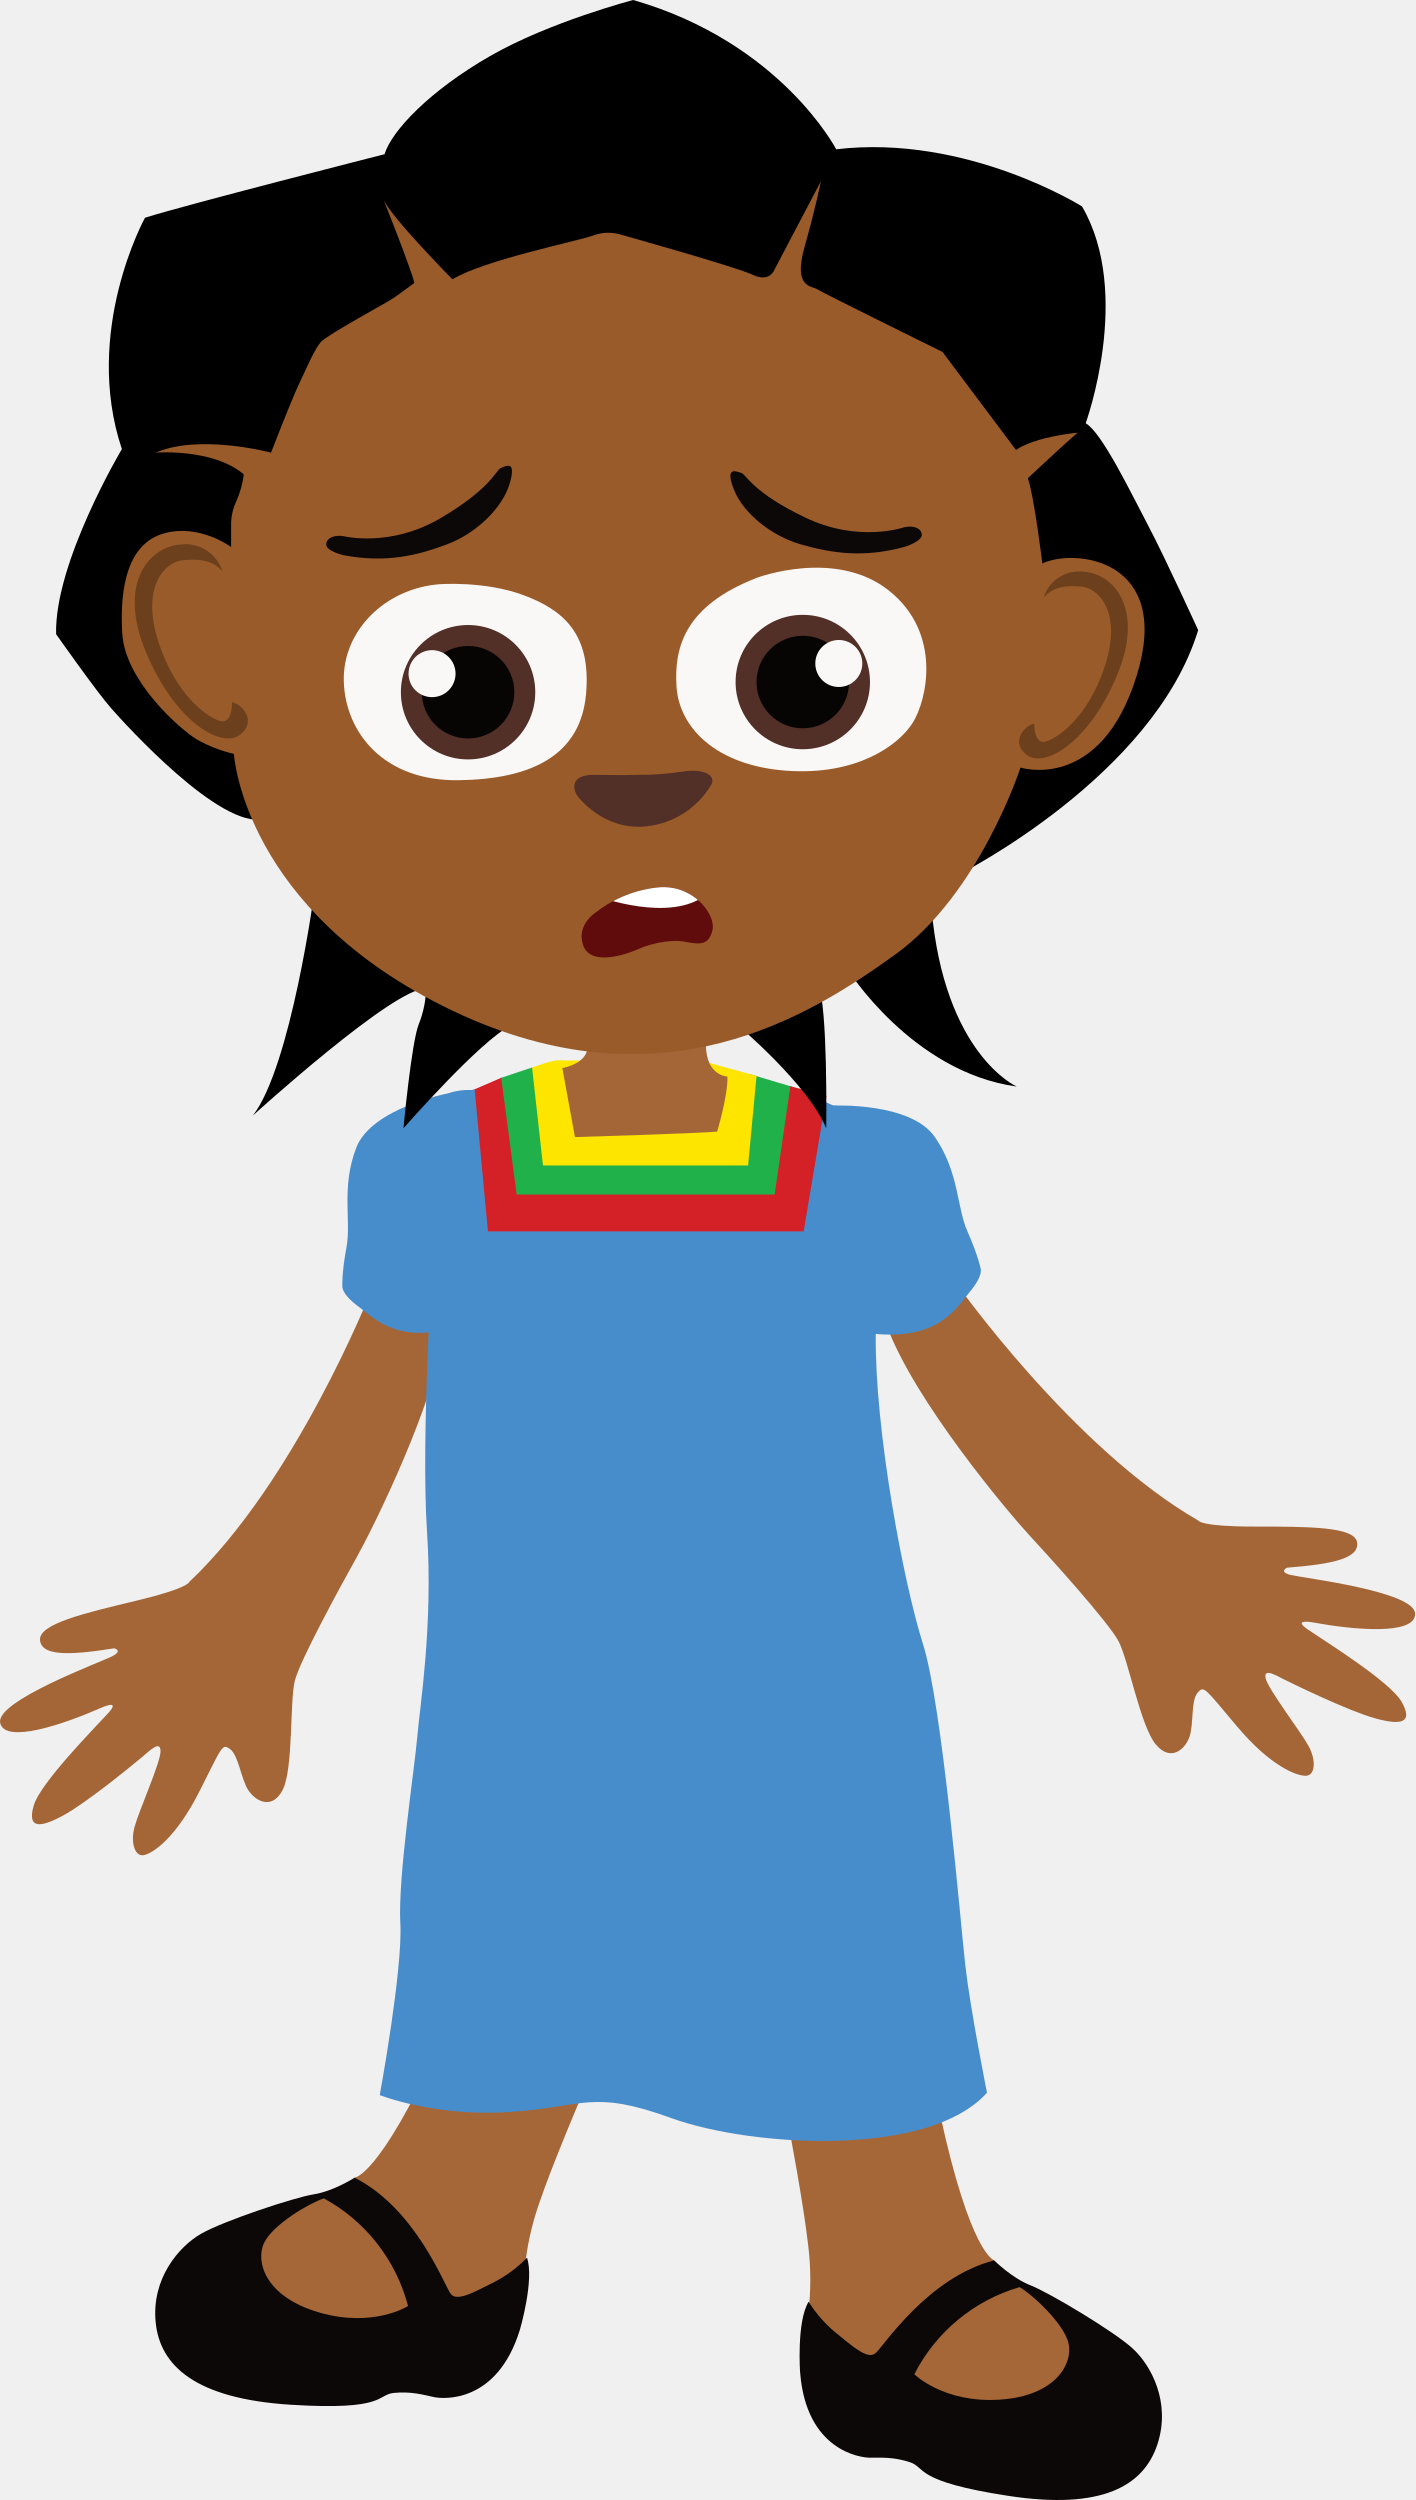
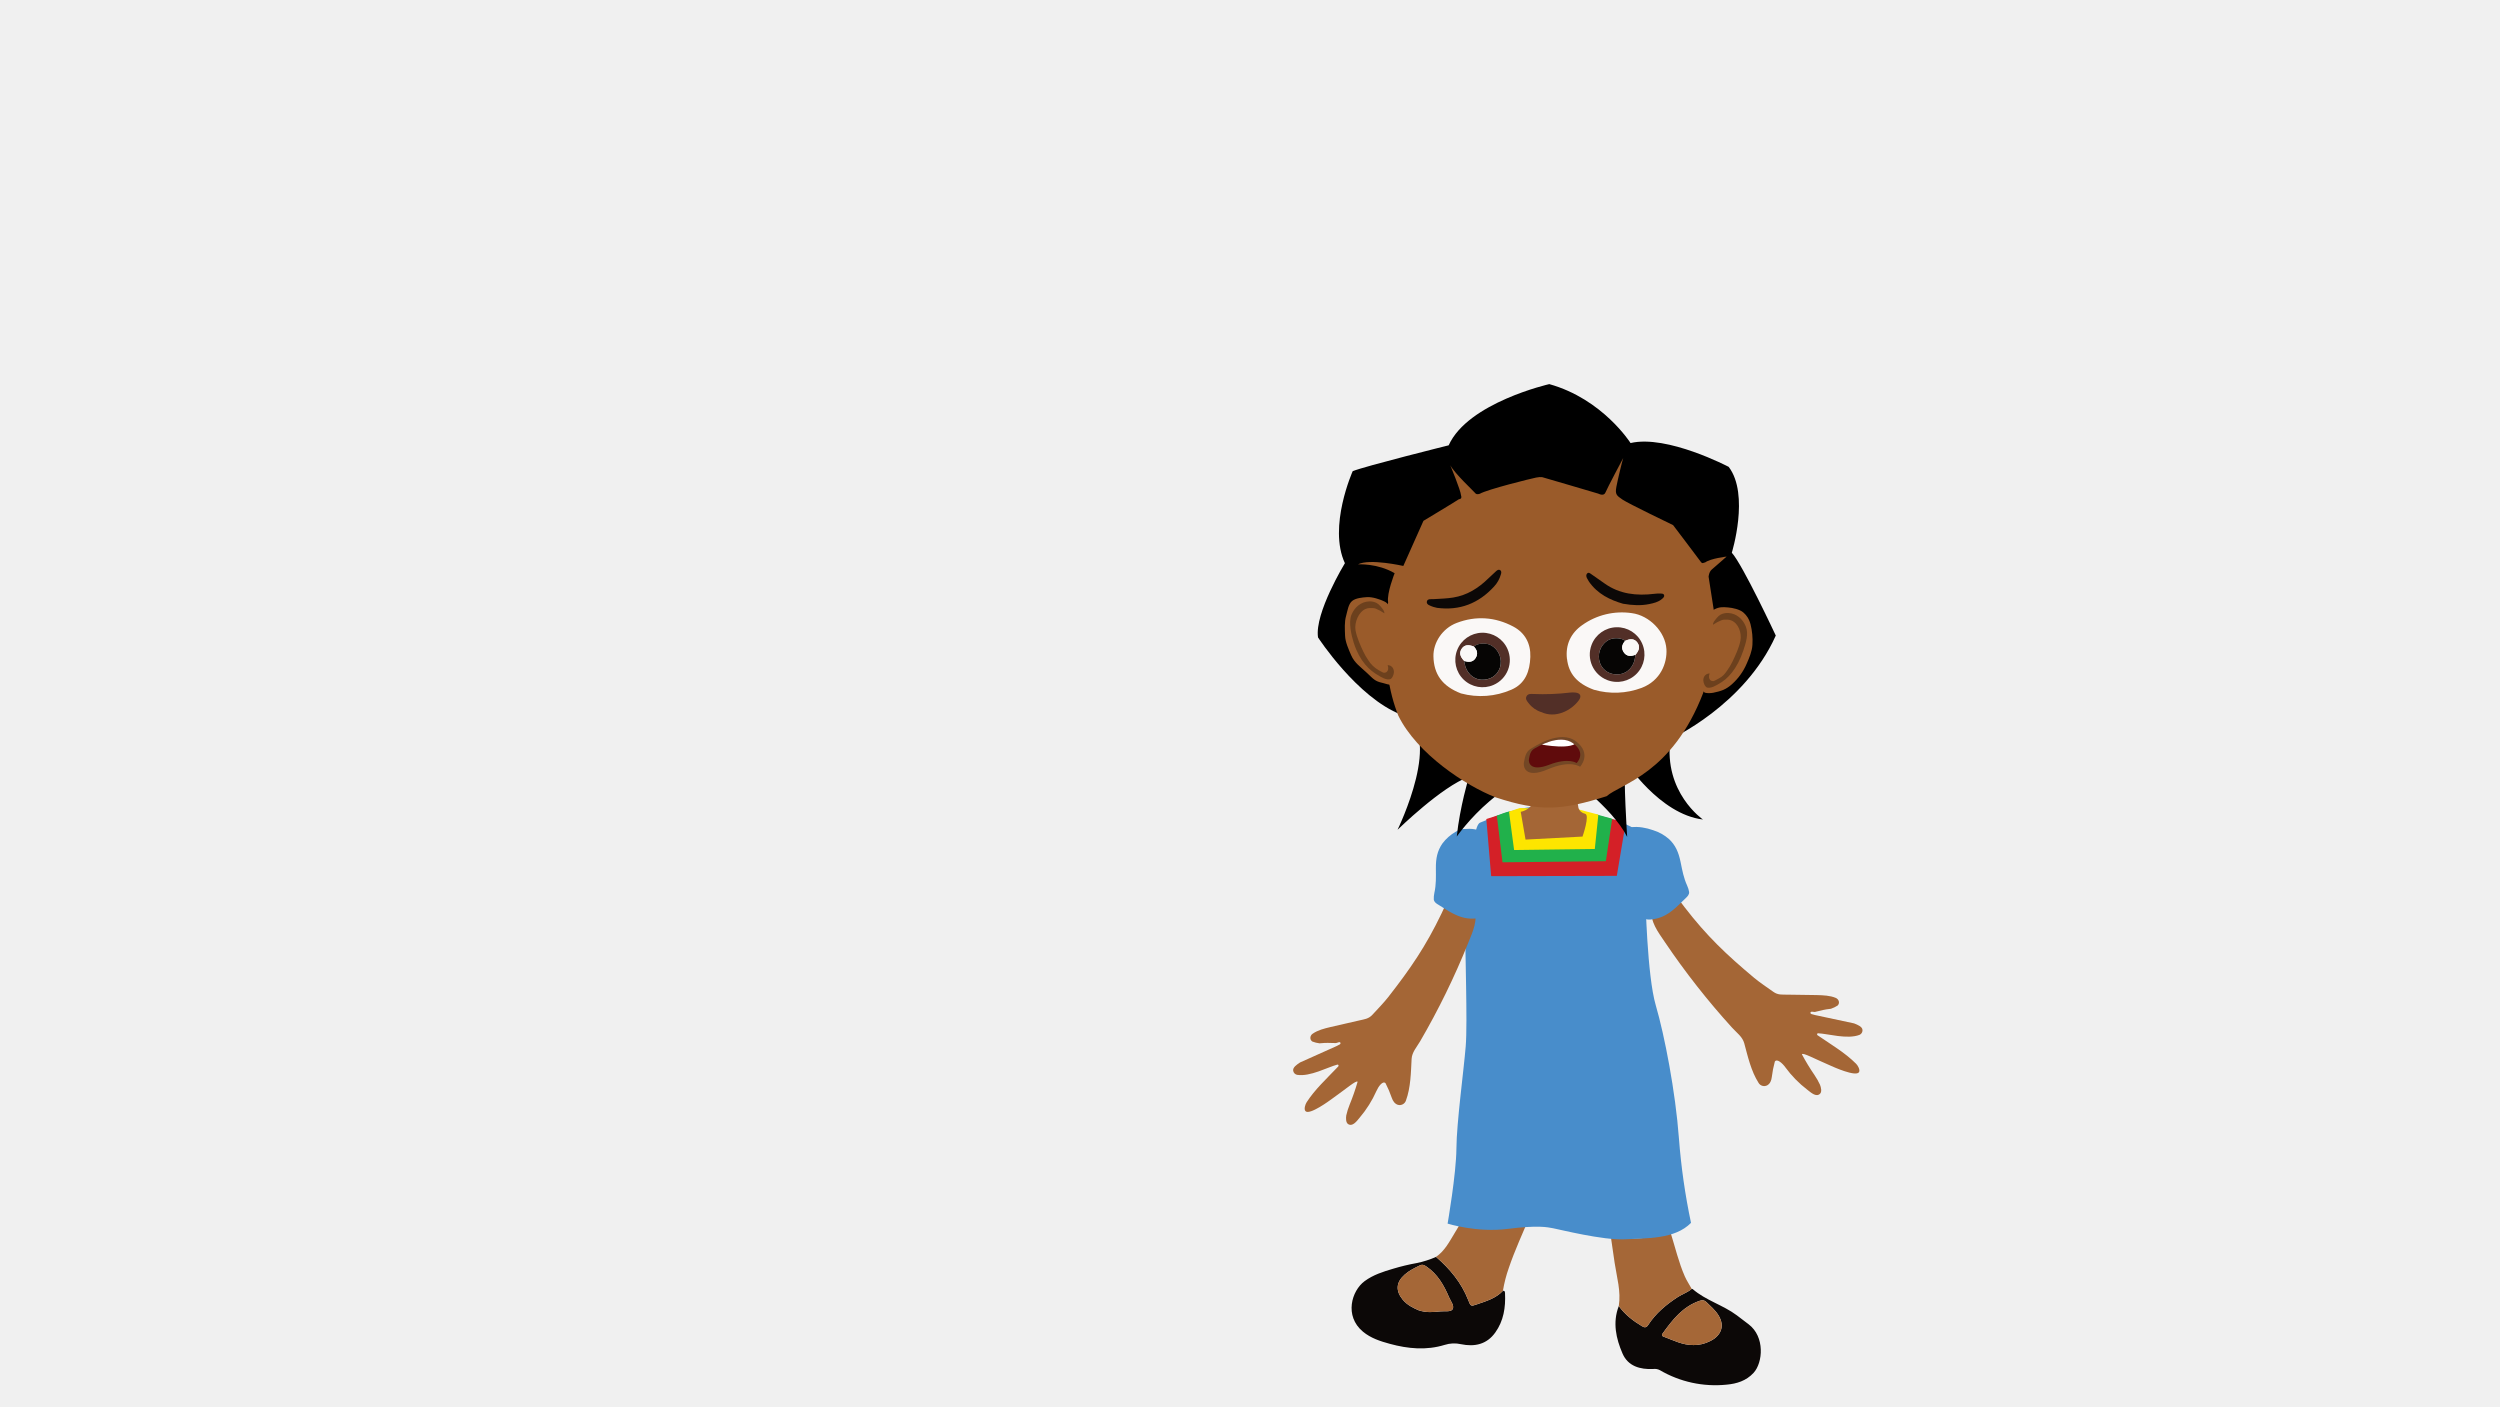
- <svg xmlns="http://www.w3.org/2000/svg" id="Layer_10" data-name="Layer 10" viewBox="0 0 435.3 769.01">
+ <svg xmlns="http://www.w3.org/2000/svg" id="Layer_1" data-name="Layer 1" viewBox="0 0 1920 1080">
  <defs>
    <style>
      .cls-1 {
        fill: #600b0c;
      }

      .cls-2 {
+         fill: #0c0807;
+       }
+ 
+       .cls-3 {
        fill: #a56737;
      }

-       .cls-3 {
-         fill: #0c0807;
-       }
- 
      .cls-4 {
-         fill: #a46636;
+         fill: #488dcb;
      }

      .cls-5 {
-         fill: #488dcb;
+         fill: #a46636;
      }

      .cls-6 {
        fill: #d42027;
      }

      .cls-7 {
        fill: #21b14b;
      }

      .cls-8 {
        fill: #fde500;
      }

      .cls-9 {
-         fill: #7f4d27;
+         fill: #9a5b2a;
      }

      .cls-10 {
-         fill: #9a5b2a;
+         fill: #6c401d;
      }

      .cls-11 {
-         fill: #6c401d;
+         fill: #faf8f7;
      }

      .cls-12 {
        fill: #522f27;
      }

      .cls-13 {
-         fill: #faf8f7;
+         fill: #060504;
      }

      .cls-14 {
-         fill: #060504;
+         fill: #734725;
      }

      .cls-15 {
        clip-path: url(#clip-path);
      }

      .cls-16 {
        fill: #fff;
      }
    </style>
-     <clipPath id="clip-path" transform="translate(-994.89 -294.66)">
-       <path class="cls-1" d="M1178.29,575.22a37.39,37.39,0,0,1,19.34-7.63c10.75-.8,17.56,8.56,16.41,13.21s-3.75,4.46-8.59,3.53-11.72,1.12-13.58,2-15.24,6.58-17.68-1.12C1172.19,578.94,1178.29,575.22,1178.29,575.22Z" />
+     <clipPath id="clip-path">
+       <path id="_Clipping_Path_" data-name="&lt;Clipping Path&gt;" class="cls-1" d="M1178.91,574.63c1.73-.87,18.58-11.47,29.18-3.83s2.75,15.22,2.75,15.22-6.15-4.45-21.06,1.31-16.07-2.15-15.52-4.46S1174.92,576.63,1178.91,574.63Z" />
    </clipPath>
  </defs>
  <g>
-     <path class="cls-2" d="M1237.63,949.35s4.47,23.45,5.86,36a86.37,86.37,0,0,1,0,21.21l12.84,20.26,47.72,19.65-5.58-50,2.23-6.56s-7.25-1.54-16.74-45.35l-31.54-14Z" transform="translate(-994.89 -294.66)" />
-     <path class="cls-3" d="M1243.63,1002.66a38.94,38.94,0,0,0,8.1,9.35c4.88,3.9,9.9,8.65,12.42,6.55s16-23.3,36.55-28.6c0,0,5.45,5.44,11.17,7.67s25.39,14,31.25,19.26,12,16.74,7.82,29.58-17,20.37-46,15.91-25.12-8.65-30.14-10.33-9.21-1.39-12.28-1.39-19.53-2.24-21.49-26C1241,1024.7,1239.87,1008.8,1243.63,1002.66Z" transform="translate(-994.89 -294.66)" />
-     <path class="cls-2" d="M1308.52,998.19a52.94,52.94,0,0,0-32.37,26.79s8.93,8.93,26.23,7.82,22.6-11.12,21.21-17.26S1312.42,1000.42,1308.52,998.19Z" transform="translate(-994.89 -294.66)" />
-   </g>
-   <g>
-     <path class="cls-2" d="M1174.21,938.36s-9.37,21.94-13.42,33.91a86.75,86.75,0,0,0-4.54,20.72l-16.88,17-50.82,9,16.14-47.6-.77-6.88s7.41.05,26.06-40.72l33.79-6.88Z" transform="translate(-994.89 -294.66)" />
-     <path class="cls-3" d="M1157,989.14a38.88,38.88,0,0,1-9.91,7.4c-5.61,2.78-11.53,6.33-13.53,3.75s-10.69-26.19-29.59-35.76c0,0-6.48,4.15-12.55,5.11s-27.79,8.19-34.65,12.12-15.31,13.79-14,27.22,12.27,23.55,41.57,25.39,26.39-3.07,31.65-3.63,9.3.6,12.3,1.26,19.56,2,26.54-20.75C1154.82,1011.25,1159.31,996,1157,989.14Z" transform="translate(-994.89 -294.66)" />
-     <path class="cls-2" d="M1094.52,970.9a52.89,52.89,0,0,1,25.89,33.1s-10.63,6.81-27.3,2-19.7-15.69-17-21.39S1090.23,972.24,1094.52,970.9Z" transform="translate(-994.89 -294.66)" />
-   </g>
-   <path class="cls-4" d="M1288.8,689.08s35.9,51,74.69,73.3c0,0,.47,1.86,17.21,1.86s30.89,0,31.63,4.84-7.07,6.69-21.58,7.81c0,0-2.6,1.3,1.12,2.23s38.14,5,38.32,11.9-19.72,4.85-30.88,2.8c0,0-7.26-1.48-2.23,2s25.48,16.09,29,22.41,0,7.26-8.19,5-25.3-10.61-27.9-11.91-6.52-3.72-5.77-.37,10.79,16.37,13.21,20.83,2,9.12-.93,9.12-10.79-3-21-15.07-10.23-12.84-12.27-10.42-1.12,9.49-2.42,13.4-5.77,8-10.42,2.42S1342,805.36,1339,799.59s-21-25.68-27.54-32.75-35.16-41.11-43.72-64.18S1277.08,679.77,1288.8,689.08Z" transform="translate(-994.89 -294.66)" />
-   <path class="cls-5" d="M1251.22,634.75s23.81-1.12,31.25,9.68,6.7,21.58,10,29,4.09,11.53,4.09,11.53.74,2.24-3.35,7.07-9.67,15.63-31.63,12.65-29-24.55-30.14-40.93S1235.83,633.5,1251.22,634.75Z" transform="translate(-994.89 -294.66)" />
-   <path class="cls-4" d="M1108.72,692.55s-23,57.94-55.58,88.68c0,0,0,1.92-16.31,5.81s-30,7.19-29.63,12.07,8.44,4.87,22.81,2.58c0,0,2.84.66-.57,2.43s-35.93,13.73-34.5,20.49,20.31.12,30.69-4.47c0,0,6.71-3.12,2.62,1.39s-21,21.58-23,28.55,1.68,7.06,9.13,3,22.13-16.2,24.36-18.07,5.47-5.14,5.53-1.71-6.69,18.44-8,23.34.13,9.34,3,8.65,9.8-5.41,16.94-19.55,7-14.86,9.51-13,3.3,9,5.47,12.47,7.47,6.43,10.7-.08,2.12-27.1,3.67-33.4,14.47-29.86,19.16-38.25,24.62-48.17,27.58-72.6S1118,680.78,1108.72,692.55Z" transform="translate(-994.89 -294.66)" />
-   <path class="cls-5" d="M1132.62,631s-23.42,4.46-28.14,16.69-1.49,22.54-3,30.56-1.29,12.17-1.29,12.17-.21,2.35,4.9,6.1,13,12.94,33.7,4.94,22.51-30.64,19.79-46.82S1147.3,626.18,1132.62,631Z" transform="translate(-994.89 -294.66)" />
-   <path class="cls-5" d="M1140.89,629.73s-6.23,1.21-7.35,4.28-5,30.32-5.3,39.44-3.91,63.25-2,92.28-2.23,53.95-3,63.25-6,43.17-5.21,57.31-6.33,52.83-6.33,52.83,16.75,6.7,39.81,5.21,25.31-7.07,49.87,1.86,79.25,12.28,97.11-7.81c0,0-5.21-26-6.7-39.44s-7.07-80-13-98.61-14.88-65.86-14.51-95.25-3-65.87-5.58-68.1-7.44-2.23-7.44-2.23l-13.21-6-66.47,5.58Z" transform="translate(-994.89 -294.66)" />
-   <polygon class="cls-6" points="154.18 331.53 146 335.07 150.09 378.79 247.21 378.79 254.21 337.12 243.11 334.14 212.6 340.65 154.18 331.53" />
-   <polygon class="cls-7" points="163.67 328.37 154.18 331.53 158.93 367.44 238.28 367.44 243.11 334.14 231.04 330.52 184.32 331.91 163.67 328.37" />
-   <path class="cls-8" d="M1178.84,620.8s-9.86.18-11.9,0-8.38,2.23-8.38,2.23l3.35,30.14H1225l2.61-27.54-17.49-4.84Z" transform="translate(-994.89 -294.66)" />
-   <path class="cls-4" d="M1175.31,614.84s2.6,6.14-7.44,8.38l3.87,21.21s37.62-1.12,43.75-1.68c0,0,3.35-11.16,3.17-16.93,0,0-7.63-.19-6.51-12.09l-30.7-3Z" transform="translate(-994.89 -294.66)" />
-   <g>
-     <path d="M1189.67,294.66s-25.71,6.7-44.13,17.3-30.14,22.88-32.37,30.14c0,0-61.4,15.63-73.68,19.54,0,0-19.25,34.88-7.11,71.16,0,0-20.79,34.88-20.23,56.93,0,0,12.55,17.86,17,22.88s33.49,37.12,46.88,34l15.63,22s-7.25,54.14-19,69.21c0,0,43.54-39.62,53.31-39.07a31.57,31.57,0,0,1-2.24,10.89c-2.23,5.3-4.74,32.09-4.74,32.09s23.72-27.07,32.93-31.53l69.49-.56s22,18.42,27.63,32.09c0,0,.55-38-2.52-44.37l8.93-4.75s19.82,31.82,52.19,36.28c0,0-22.33-9.76-26.23-55l8.65-10.33s59.72-30.14,73.39-75.07c0,0-10.32-22.6-15.34-32.09s-14.24-28.75-19.26-31.54c0,0,14.51-39.9-1.12-66.69,0,0-35.44-22.33-75.62-17.59C1252.15,340.7,1235.19,307.77,1189.67,294.66Z" transform="translate(-994.89 -294.66)" />
-     <path class="cls-9" d="M1196.8,566.1a36.22,36.22,0,0,0-21.48,8.74c-10.24,8.75-4.17,16.84-1.53,18.61s7.94.84,18.54-3.44,16.08-2.37,18-1.71,6.53,1.36,7.18-7.39S1211.49,565.36,1196.8,566.1Z" transform="translate(-994.89 -294.66)" />
-     <path class="cls-10" d="M1066.84,526.56s2.79,48.28,67.26,79,110.23,1.4,136.19-17.3,38.51-57.49,38.51-57.49,24.55,7.81,35.72-28.19-19-39.34-29-34.6c0,0-2.51-20.65-4.46-26.23,0,0,12.84-12,15.35-14,0,0-12.84,1.12-19,5.31l-22.6-30.14s-36.84-18.14-38.51-19.26-7.54-.28-3.91-13.11,5-20.1,5-20.1l-14.23,27.07s-1.4,4.19-6.7,1.68-41.3-12.56-41.3-12.56a13.37,13.37,0,0,0-8.09.56c-4.75,1.67-33.49,7.53-43,13.39,0,0-19-19.25-21.21-24.56,0,0,8.65,21.77,9.49,25.68,0,0-4.19,3.07-6.14,4.46s-20.65,11.44-22.61,13.68-4.18,7.53-6.69,12.83-8.65,21.21-8.65,21.21-22-5.86-35.45,0c0,0,17.59-1.39,27.07,6.7a28.79,28.79,0,0,1-2.23,8.09,16.73,16.73,0,0,0-1.67,6.7v7.54s-9.77-7.26-20.65-4.19-13.68,15.91-12.84,30.7,17.86,29.58,22.88,32.65A42.78,42.78,0,0,0,1066.84,526.56Z" transform="translate(-994.89 -294.66)" />
-     <path class="cls-11" d="M1063.31,470.47A11.8,11.8,0,0,0,1051,462.1c-10,.37-20.24,11.71-11.16,33.3s23.25,29.58,28.83,25.3.38-9.67-2.41-10c0,0,.18,6.7-3.54,5.77S1049,508.78,1043.59,492s2-24.45,7.44-25S1060.52,467.12,1063.31,470.47Z" transform="translate(-994.89 -294.66)" />
-     <path class="cls-11" d="M1315.91,478.53a11.34,11.34,0,0,1,11.8-8.06c9.65.35,19.45,11.28,10.73,32.06s-22.35,28.49-27.71,24.37-.36-9.32,2.32-9.68c0,0-.18,6.45,3.4,5.56s13.23-7.36,18.41-23.57-2-23.55-7.15-24.09S1318.59,475.3,1315.91,478.53Z" transform="translate(-994.89 -294.66)" />
-     <path class="cls-12" d="M1190.94,533s-4.28.19-12.84,0-6.88,5.11-5.21,7,9.12,10.29,21.21,8.8a26.36,26.36,0,0,0,19.53-12.65c1.68-2.79-2-5.26-8.79-4.14A88.49,88.49,0,0,1,1190.94,533Z" transform="translate(-994.89 -294.66)" />
-     <path class="cls-3" d="M1100.61,459.59s14.23,3.63,29.86-5.58,17-14.79,18.42-15.35,5-2.79,2.79,4.74-10.32,15.33-19.25,18.69-18.7,5.87-31.82,3.36c0,0-5.44-1.21-5.37-3.36S1098,459.15,1100.61,459.59Z" transform="translate(-994.89 -294.66)" />
-     <path class="cls-3" d="M1272.86,456.89s-13.87,4.82-30.22-3-18.22-13.29-19.66-13.73-5.24-2.36-2.38,5,11.59,14.4,20.77,17,19.13,4.26,32,.65c0,0,5.32-1.67,5.07-3.8S1275.41,456.23,1272.86,456.89Z" transform="translate(-994.89 -294.66)" />
-     <path class="cls-13" d="M1129.91,474.38s14-1.12,26,3.35,20.93,11.72,19.25,30.42-16.46,26.23-39.35,26.51-34.6-14.64-35.16-30.2S1113.17,475.77,1129.91,474.38Z" transform="translate(-994.89 -294.66)" />
-     <path class="cls-13" d="M1227.6,472.43s24.27-9.21,40.73,3.9,11.72,33.77,7.26,40.75-17.3,16.19-38.79,14.65S1203.87,518.6,1203,506,1205.88,480.91,1227.6,472.43Z" transform="translate(-994.89 -294.66)" />
+     <path class="cls-2" d="M1299.24,989.87c.25,0,.57,0,.74.15,10.09,8.73,23.3,12.21,33.88,20.13,3,2.29,6.06,4.61,9.09,6.91,12.62,9.55,11,29.47,3.78,37.31-5.68,6.13-12.88,8.33-20.74,9.05a84.34,84.34,0,0,1-51.2-11.13,8.51,8.51,0,0,0-5.09-.91c-10.12.52-19.41-2.17-23.59-11.85-5-11.54-7.75-23.88-2.88-36.49,4.76,6.58,11,11.42,17.92,15.53,2,1.19,3.3,1.11,4.66-1,5.81-9,13.84-15.65,22.72-21.45,3.48-2.27,7.53-3.52,10.71-6.25m1.15,43.15a27.55,27.55,0,0,0,12.87-3c7.92-3.79,12-11.12,6.46-19.94-2.48-4-5.94-6.88-9.19-10.07-1.57-1.55-3.08-1.65-5.14-1-13.06,4.42-20.93,14.65-28.55,25.19-.83,1.15-.47,1.89.72,2.32,7.45,2.74,14.6,6.55,22.83,6.48" />
+     <path class="cls-3" d="M1299.24,989.87c-3.18,2.73-7.23,4-10.71,6.25-8.88,5.8-16.91,12.45-22.72,21.45-1.36,2.11-2.66,2.19-4.67,1-6.9-4.11-13.15-9-17.91-15.53,1.79-11.29-1.52-22.1-3.17-33.07-1-6.38-1.86-12.76-2.79-19.14,15.47,1,30.82.53,45.84-3.83,3.49,11.12,6.11,22.52,10.82,33.25,1.48,3.39,3.58,6.39,5.31,9.62" />
+     <path class="cls-2" d="M1154.26,991.33c1.54-.17,1.56,1,1.6,2,.51,10.76-1.07,21.05-7.46,30-6.58,9.27-16,11.17-26.41,9a23.68,23.68,0,0,0-12.52.55c-14,4.32-28.14,3-42.07-.81-7.34-2-14.61-4.34-20.65-9.35-14.5-12.06-8.72-31.42,1.28-38.8,6.57-4.85,14.23-7.29,21.92-9.54a161.72,161.72,0,0,1,18.14-4.36,71.13,71.13,0,0,0,14.78-4.72c10.67,9.22,19.52,19.8,24.71,33.12,1.89,4.86,1.94,5,6.75,3.3,7.14-2.47,14.5-4.57,19.93-10.37m-64.94,14.88c6.16,2.11,11.48,1.49,16.78.93,3.28-.34,8,.58,9.43-1.56,1.73-2.54-1.38-6.28-2.68-9.33-3.92-9.19-8.79-17.76-17.37-23.57-1.54-1-2.94-1.85-4.89-.92-4.13,2-8.23,4-11.71,7.06-6.73,5.92-7.26,12.42-1.56,19.34,3.42,4.16,8.14,6.34,12,8.05" />
+     <path class="cls-3" d="M1154.25,991.33c-5.42,5.8-12.78,7.9-19.92,10.37-4.81,1.67-4.86,1.56-6.75-3.3-5.19-13.32-14-23.9-24.71-33.12,6.75-4.62,10.31-11.76,14.39-18.44,5.36-8.76,10.52-17.65,15.76-26.49,7.08,2.93,13.81,6.71,21.29,8.68,6.81,1.8,13.6,3.67,20.4,5.52-5.46,13-11.37,25.76-15.91,39.12a101.55,101.55,0,0,0-4.55,17.66" />
+     <path class="cls-3" d="M1089.32,1006.21c-3.86-1.71-8.58-3.89-12-8.05-5.7-6.92-5.17-13.42,1.56-19.34,3.48-3.06,7.58-5.08,11.71-7.06,2-.93,3.35-.12,4.89.92,8.58,5.81,13.45,14.38,17.37,23.57,1.3,3,4.41,6.79,2.68,9.33-1.46,2.14-6.15,1.22-9.43,1.56-5.3.56-10.62,1.18-16.78-.93" />
+     <path class="cls-3" d="M1300.39,1033c-8.23.07-15.38-3.74-22.83-6.48-1.19-.43-1.55-1.17-.72-2.32,7.62-10.54,15.49-20.77,28.55-25.19,2.06-.69,3.57-.59,5.14,1,3.25,3.19,6.71,6.1,9.19,10.07,5.5,8.82,1.46,16.15-6.46,19.94a27.55,27.55,0,0,1-12.87,3" />
+     <path class="cls-4" d="M1111.74,939.73s22.34,7.07,46,4.08,30.5-1.33,35-.52,38.5,9.41,55.26,8.48,38.23.09,50.7-12.61a494.17,494.17,0,0,1-9.29-65c-2.63-35.6-11.07-79.19-17.78-102.08s-7.92-83-7.92-83,4.5-35.21-3.16-47.48c-8.3-13.29-53.08-19-63.1-21.07-26.46-5.52-53.6,8.73-60.76,11.26s-10.64,69.54-11.19,83.07,1.72,69.89.16,88.81-7,58.71-7.13,78.3-6.77,57.76-6.77,57.76" />
+     <path class="cls-5" d="M1003.53,846.48c6.4-9.87,14.64-17.35,24.26-27.46.52-.56.07-1.61-.66-1.42-7.28,1.88-20.93,9.48-30.94,7.88a3.82,3.82,0,0,1-3-3c-.58-2.65,2.7-4.82,5.24-6.51l28-12.55c2-1.16,3.43-1.32,3-2.57s-2.54.25-3.54.23c-5.85-.08-6.64-.37-12.46.2a22.51,22.51,0,0,1-5.53-1.37c-2.31-1.5-1.85-4.63.2-6,4-2.78,8.92-4,13.68-5.13,7.3-1.76,14.87-3.33,22.17-5.09,3.83-.92,7-1.09,10-4.29,3.69-4,8.9-9.39,12.25-13.69,17.09-21.9,28.74-38.82,41-64.38,2.35-4.92,4.63-11.61,10-12.39a11.28,11.28,0,0,1,5.86.9c4.06,1.67,7.21,4.23,8.9,8.29,3.47,8.34-.92,17.46-4.5,26.34a580.4,580.4,0,0,1-36.77,75.2c-2.58,4.43-6.29,8.41-6.57,13.54-.56,10.34-.63,21.91-4.38,32.07a5.07,5.07,0,0,1-6.19,3.22c-2.44-.8-3.85-3-4.69-5.43a83,83,0,0,0-4.77-11.17c-2.15-2.17-5.56,2.69-7,6a84.38,84.38,0,0,1-12.78,20.35c-2.52,3.07-5.54,7.16-8.92,5.07-1.85-1.14-1.77-4.56-1.46-6.71a51.59,51.59,0,0,1,2.6-8.25,171.17,171.17,0,0,0,6.1-17.52c-.71-1.69-8.95,5.5-20.2,13.45-.77.55-16.79,12.47-19.83,9.06-1.35-1.52-.17-5.19.94-6.89" />
+     <path class="cls-4" d="M1152.1,669.32a19.48,19.48,0,0,1-2.12,6.36c-2.09,4.11,1,1.85-2,6a51.2,51.2,0,0,0-8,18.41,8.57,8.57,0,0,1-1.6,3.82c-.68.75-2.88,1.25-3.89,1.37-7.39.88-12.82-.68-19.15-4-3.71-1.93-7-4.24-10.57-6.39-1.75-1-3.23-2-3.62-4a18.77,18.77,0,0,1,.43-5.06c1.46-6.71,1.21-12.17,1.17-19-.06-7.56,1.1-13.38,5-19a33.57,33.57,0,0,1,10.4-9.14c4.89-3,2.43-1.57,8.13-2.07s11.73,1,15.94,4.9a34,34,0,0,1,5.7,7.77c1.82,3.06,3.67,6.2,4.37,9.69s.21,7-.27,10.4" />
+     <path class="cls-5" d="M1425.35,816.85c-8.33-8.32-17.95-13.9-29.48-21.78-.62-.43-.4-1.55.35-1.52,7.52.31,22.46,4.88,31.91,1.22a3.82,3.82,0,0,0,2.28-3.54c0-2.71-3.65-4.15-6.49-5.27l-30-6.41c-2.21-.71-3.64-.57-3.47-1.89s2.54-.28,3.52-.51c5.69-1.31,6.4-1.75,12.21-2.42a22.32,22.32,0,0,0,5.13-2.49c2-2,.83-4.91-1.46-5.86-4.53-1.88-9.55-2-14.45-2.16-7.51-.19-15.24-.14-22.74-.33-4-.1-7.1.4-10.65-2.11-4.45-3.15-10.67-7.32-14.85-10.82-21.3-17.85-36.23-31.94-53.53-54.39-3.33-4.32-7-10.38-12.4-10a11.22,11.22,0,0,0-5.53,2.11c-3.62,2.49-6.17,5.65-7,10-1.65,8.89,4.55,16.88,9.91,24.82a580.14,580.14,0,0,0,51.7,65.83c3.45,3.8,7.91,6.91,9.26,11.87,2.71,10,5.2,21.3,11,30.44a5,5,0,0,0,6.72,1.85c2.22-1.29,3.14-3.73,3.45-6.29a82.58,82.58,0,0,1,2.33-11.91c1.65-2.58,6,1.46,8.1,4.44A84.21,84.21,0,0,0,1388,836.91c3.11,2.47,6.91,5.84,9.78,3.1,1.57-1.51.78-4.83,0-6.87a50.94,50.94,0,0,0-4.27-7.53,170.09,170.09,0,0,1-9.63-15.86c.35-1.8,9.9,3.52,22.57,8.93.86.37,19,8.68,21.29,4.7,1-1.76-.92-5.1-2.36-6.53" />
+     <path class="cls-4" d="M1234.5,672.72a20,20,0,0,0,3.4,5.78c2.91,3.57,7.86,4,11.65,7.43a51.43,51.43,0,0,1,11.68,16.33,8.33,8.33,0,0,0,2.35,3.4c.83.6,3.08.62,4.09.53,7.42-.68,12.4-3.35,17.9-7.9,3.22-2.67,5.94-5.61,9-8.46,1.49-1.39,2.73-2.67,2.7-4.71a19.13,19.13,0,0,0-1.48-4.85c-2.84-6.25-3.74-11.64-5.13-18.37-1.53-7.39-3.88-12.85-8.9-17.53a33.53,33.53,0,0,0-12.09-6.76c-5.4-1.87-11.17-3-16.85-2.31s-11.27,3.44-14.56,8.12a33.55,33.55,0,0,0-4,8.8c-1.14,3.37-2.3,6.83-2.25,10.39s1.25,6.83,2.44,10.11" />
+     <polygon class="cls-6" points="1248.67 631.22 1234.25 628.28 1149.73 626.38 1141.49 629.02 1145.21 672.89 1241.71 672.67 1248.67 631.22" />
+     <path class="cls-7" d="M1238.15,628.79l-11.32-3.14-67.93-2.42c-1.52.13-9.32,3.19-9.32,3.19l4.34,35.82,79.39-.83Z" />
+     <polygon class="cls-8" points="1227.53 625.63 1212.38 621.63 1167.21 620.58 1158.9 623.3 1162.83 652.82 1224.81 652.01 1227.53 625.63" />
+     <path class="cls-5" d="M1171.61,644.8l-3.7-21.34s7.11-1.13,9.43-7.26,5.36-13.83,21.06-13.65c15.16.18,11.54,7,12.32,9.8a68.49,68.49,0,0,1,1.37,7.07s.12,4.31,5.28,5.57c3.85.93-2,17.5-2,17.5Z" />
    <g>
-       <circle class="cls-12" cx="143.98" cy="212.93" r="20.67" />
-       <circle class="cls-14" cx="143.98" cy="212.93" r="14.23" />
-       <circle class="cls-13" cx="132.9" cy="207.22" r="7.23" />
-     </g>
-     <g>
-       <circle class="cls-12" cx="246.94" cy="209.8" r="20.67" />
-       <circle class="cls-14" cx="246.94" cy="209.8" r="14.23" />
-       <circle class="cls-13" cx="258.02" cy="204.09" r="7.23" />
-     </g>
-     <g>
-       <path class="cls-1" d="M1178.29,575.22a37.39,37.39,0,0,1,19.34-7.63c10.75-.8,17.56,8.56,16.41,13.21s-3.75,4.46-8.59,3.53-11.72,1.12-13.58,2-15.24,6.58-17.68-1.12C1172.19,578.94,1178.29,575.22,1178.29,575.22Z" transform="translate(-994.89 -294.66)" />
-       <g class="cls-15">
-         <path class="cls-16" d="M1178.29,570.19c.27.19,22.88,8.65,34-.46l.37-7.26L1192,560.89l-12.56,2.51Z" transform="translate(-994.89 -294.66)" />
+       <path d="M1202.46,594.41s35.65,25.36,47.21,48.35c0,0-3-45.14-1.43-58.06,0,0,26.19,40.68,59.63,44.69,0,0-30.41-20.82-25-61.73,0,0,57-25.83,80.93-79.55,0,0-25.38-54.36-33.77-63.62,0,0,13.84-44.62-2.38-65.93,0,0-47.32-24.89-75.39-18.3,0,0-21.36-33.8-62.41-45.26,0,0-62.52,14.2-77.26,47,0,0-64.23,16-73.71,19.85,0,0-19.06,42.59-6,70.68,0,0-23.42,38.39-20.64,57,0,0,30,46.19,63.93,59.36s-2.86,88.39-2.86,88.39,34-33.31,54.82-40.7c0,0-7,23.27-9.33,45.88,0,0,39.52-56.64,83.65-48" />
+       <path class="cls-9" d="M1316.53,470.75l-4.33-27.86s.28-3.72,2.48-5.53,11.36-9.92,11.36-9.92-12.22,1.42-16.41,4.46c-1.58.22-2.09,1.52-3.69-.77s-21-27.84-21-27.84-34.26-16.48-38.88-19.61-5.75-4.07-4.68-9.82,4.45-19.6,5.26-22.12c0,0-12.35,23.2-13.59,26.38s-4.83,1.29-5.7.95-42.18-12.39-42.18-12.39-1.39-.71-5.37.08-37.53,9.08-43.35,12.48c-2.1.69-3.06.15-3.7-.77s-15.7-14.93-18.93-21.19c0,0,8,19.42,8.22,23,1.15,3.45-1.42,2.78-2.19,3.48S1093.21,400,1093.21,400l-15.46,34.65s-25.88-5.89-34.87-1.22c0,0,14.91-1,28.2,6.79,0,0-6.23,15.59-5,22.38-5.17,43.33,1.09,70.09,7.84,87.05,14.3,29.23,52,53.9,74.64,62.68,34.43,11.4,51.16,9.88,85.32-.84,10.7-9.5,50.32-17.1,74.23-79.48Z" />
+       <path class="cls-9" d="M1316,532c-2.31.48-5.77.52-7-.24-1.85-1.11-2.84-3.76-3.81-5.69-4.41-8.78-2.72-19.25-.92-28.91.54-2.93,1.09-5.87,1.63-8.8a51.76,51.76,0,0,1,3.1-11.54c1.62-3.65,4.37-7.22,8-9s6.07-1.63,10.13-1.31c3.55.28,8.93,1.49,11.66,3.78a17.08,17.08,0,0,1,5.6,9.05,51.39,51.39,0,0,1,1.48,15.83c-.26,4.9-2.42,10-4.41,14.54a44.84,44.84,0,0,1-11,15.47c-4.87,4.47-8.72,5.61-14.39,6.78" />
+       <path class="cls-10" d="M1326.94,475.9c-1.56,0-3.39-.19-4.83.44a31.73,31.73,0,0,0-6.51,3.46c-.13-1.8,1.24-3.14,2.94-5.29a10.24,10.24,0,0,1,3-2.56,11.44,11.44,0,0,1,5.78-1.16c6.22.24,11.24,4.66,13.5,10.45s0,12.47-1.95,18.37c-4.72,14.08-11.84,21.9-19.09,25.75-.32.17-6.74,4.46-9.55,2.22a5,5,0,0,1-.88-1.11c-.64-1.16-1.66-3.4-1-5.63a4.7,4.7,0,0,1,4.65-3.61c-.78,2-.74,4.25,1,5.48a3.55,3.55,0,0,0,1.86.39c.62,0,3.44-1.66,4-1.94,3.32-1.67,4.6-3.34,6.73-6.39a45.79,45.79,0,0,0,3.86-6.5c2.22-4.63,5.15-10.66,6.21-16.37s-1.42-13.08-6.91-15.35a8.26,8.26,0,0,0-2.89-.65" />
+       <path class="cls-9" d="M1061.66,524.43c2.31.51,5.69,2,7,1.22,1.86-1.09,2.88-3.73,3.88-5.65,4.51-8.72,2.94-19.22,1.26-28.9l-1.53-8.82a51.48,51.48,0,0,0-3-11.57c-1.58-3.67-2.39-7-6-8.76s-9.38-3.62-13.45-3.35c-3.55.24-8.63.69-11.39,2.95-2.93,2.39-3.56,7.66-4.59,11.3-1.43,5-1,10.24-.82,15.47.2,4.9,2.7,10.28,4.62,14.8,2.6,6.08,7.46,9.23,12.28,13.77s6,6.31,11.69,7.54" />
+       <path class="cls-10" d="M1051.88,467c1.57,0,3.4-.15,4.83.49a32.28,32.28,0,0,1,6.47,3.55c.15-1.81-1.21-3.16-2.89-5.33a10.05,10.05,0,0,0-3-2.59,11.42,11.42,0,0,0-5.77-1.24c-6.22.17-11.29,4.53-13.62,10.3s-.12,15.64,1.79,21.56c4.56,14.14,12,21.2,19.2,25.13.32.18,6.68,4.55,9.52,2.33a5,5,0,0,0,.9-1.09c.64-1.16,1.7-3.38,1-5.62a4.68,4.68,0,0,0-4.61-3.66c.76,2,.69,4.25-1.1,5.47a3.5,3.5,0,0,1-1.85.36c-.63,0-3.42-1.7-4-2a22.53,22.53,0,0,1-7.92-7.64,46.44,46.44,0,0,1-3.79-6.55c-2.16-4.66-5-10.73-6-16.44-1-5.86,2.36-14.22,7.89-16.42a8,8,0,0,1,2.89-.62" />
+       <path class="cls-11" d="M1203.41,506c-1.23-10.86,2.94-19.8,11.83-26a52.55,52.55,0,0,1,38-9.11c13.47,1.77,25.78,14.3,26.58,27.7.63,10.66-4.45,24.12-19,29.69a58.33,58.33,0,0,1-36.69,1.45c-13.14-4.86-19.4-12.48-20.66-23.71" />
+       <path class="cls-11" d="M1100.88,504.11c-.22-10.64,6.92-21.52,17.82-25.69,14.79-5.66,29.57-4.61,43.49,2.77,9,4.78,13.46,13,13.11,23.32-.37,10.87-3.71,20.51-14.59,25.19a58.56,58.56,0,0,1-38.67,2.85c-14.57-5.57-20.89-14.93-21.16-28.44" />
+       <path class="cls-12" d="M1222.33,495.25a21,21,0,1,1,11.93,27,21,21,0,0,1-11.93-27m35.16-1.76c-2.11-2.88-5.1-3.3-9.39-1.31-3-2.64-10-2.69-13.71-.12a14.73,14.73,0,0,0-5.65,17.05c2.35,6.24,8.17,9.58,15.19,8.7,6.13-.77,11.09-6.24,11.81-13,.07-.62.15-1.25.23-1.88,3.15-3.61,3.62-6.54,1.52-9.41" />
+       <path class="cls-13" d="M1248.1,492.18c-3-2.63-10-2.69-13.71-.12a14.73,14.73,0,0,0-5.65,17.05c2.35,6.24,8.17,9.58,15.19,8.7,6.13-.77,11.09-6.24,11.81-13,.07-.62.15-1.25.23-1.88-3.3,1.16-6.51,1.46-8.81-1.81s-1.5-6.16.94-8.91" />
+       <path class="cls-11" d="M1248.1,492.18c-2.44,2.75-3.15,5.76-.94,8.91s5.51,3,8.81,1.81c3.15-3.61,3.62-6.54,1.52-9.41s-5.1-3.3-9.39-1.31" />
+       <path class="cls-12" d="M1147.08,526a20.93,20.93,0,1,1,10.7-27.51,20.84,20.84,0,0,1-10.7,27.51m-22.56-18.35c.1.62.21,1.24.31,1.87,1,6.74,6.23,12,12.39,12.48,7,.56,12.71-3,14.78-9.38a14.72,14.72,0,0,0-6.42-16.77c-3.83-2.4-10.81-2-13.68.73-4.38-1.8-7.34-1.24-9.33,1.74s-1.36,5.86,2,9.33" />
+       <path class="cls-13" d="M1131.9,496.55c2.87-2.76,9.85-3.14,13.69-.73a14.72,14.72,0,0,1,6.4,16.77c-2.06,6.35-7.73,9.94-14.77,9.38-6.16-.5-11.36-5.74-12.39-12.48-.1-.63-.21-1.25-.31-1.87,3.35,1,6.57,1.16,8.71-2.21s1.22-6.22-1.33-8.86" />
+       <path class="cls-11" d="M1131.9,496.55c2.55,2.64,3.4,5.62,1.33,8.86s-5.36,3.22-8.71,2.21c-3.31-3.47-3.92-6.38-2-9.33s5-3.54,9.33-1.74" />
+       <path class="cls-12" d="M1183.75,546.88c10.85,5.15,23.07-1.24,28.74-9,2.38-3.26,1.27-5.61-2.69-6a17.24,17.24,0,0,0-3.8,0,176.31,176.31,0,0,1-28.51,1.1c-1.9-.07-4.06-.25-5.1,1.72-1.16,2.17.41,3.86,1.67,5.44a19.86,19.86,0,0,0,9.69,6.78" />
+       <path class="cls-2" d="M1246.58,463.7c-10-2.89-19.65-7.5-26.25-17a22.9,22.9,0,0,1-1.52-2.64c-.62-1.19-.85-2.6.07-3.58,1.16-1.24,2.35-.13,3.35.56,3.34,2.3,6.65,4.64,10,7,11.64,8.32,24.72,9.67,38.44,8a25.57,25.57,0,0,1,4.54-.2c1,.07,2.51-.12,2.84,1.33.29,1.28-.8,2.08-1.64,2.81-2.8,2.42-6.34,3.24-9.78,3.94-6.39,1.31-12.84,1-20-.23" />
+       <path class="cls-2" d="M1101,466.18c-2.64-1-5.54-1.73-5.2-4.06.39-2.59,3.52-1.84,5.51-2,4.94-.32,9.89-.42,14.79-1.22,10.74-1.76,19.4-7.27,27-14.73,1.91-1.87,3.86-3.7,5.86-5.47.85-.75,1.91-1.58,3.08-.86,1.33.82,1,2.17.6,3.43a22.57,22.57,0,0,1-5.21,9.21c-11.81,12.9-26.32,18.65-43.78,16.35a18.35,18.35,0,0,1-2.67-.68" />
+       <path id="_Path_" data-name="&lt;Path&gt;" class="cls-14" d="M1176,574.83c2.06-1.14,22.11-15,34.48-5.39s3,19.43,3,19.43-7.17-5.59-24.86,2-18.91-2.48-18.22-5.45S1171.29,577.46,1176,574.83Z" />
+       <g>
+         <path id="_Clipping_Path_2" data-name="&lt;Clipping Path&gt;" class="cls-1" d="M1178.91,574.63c1.73-.87,18.58-11.47,29.18-3.83s2.75,15.22,2.75,15.22-6.15-4.45-21.06,1.31-16.07-2.15-15.52-4.46S1174.92,576.63,1178.91,574.63Z" />
+         <g class="cls-15">
+           <path class="cls-16" d="M1175.66,564.46s-.26,6,8.21,7.38,29.21,4.26,28.66-5.58-32.12-10.61-32.12-10.61l-5.15,4Z" />
+         </g>
      </g>
    </g>
  </g>
</svg>
